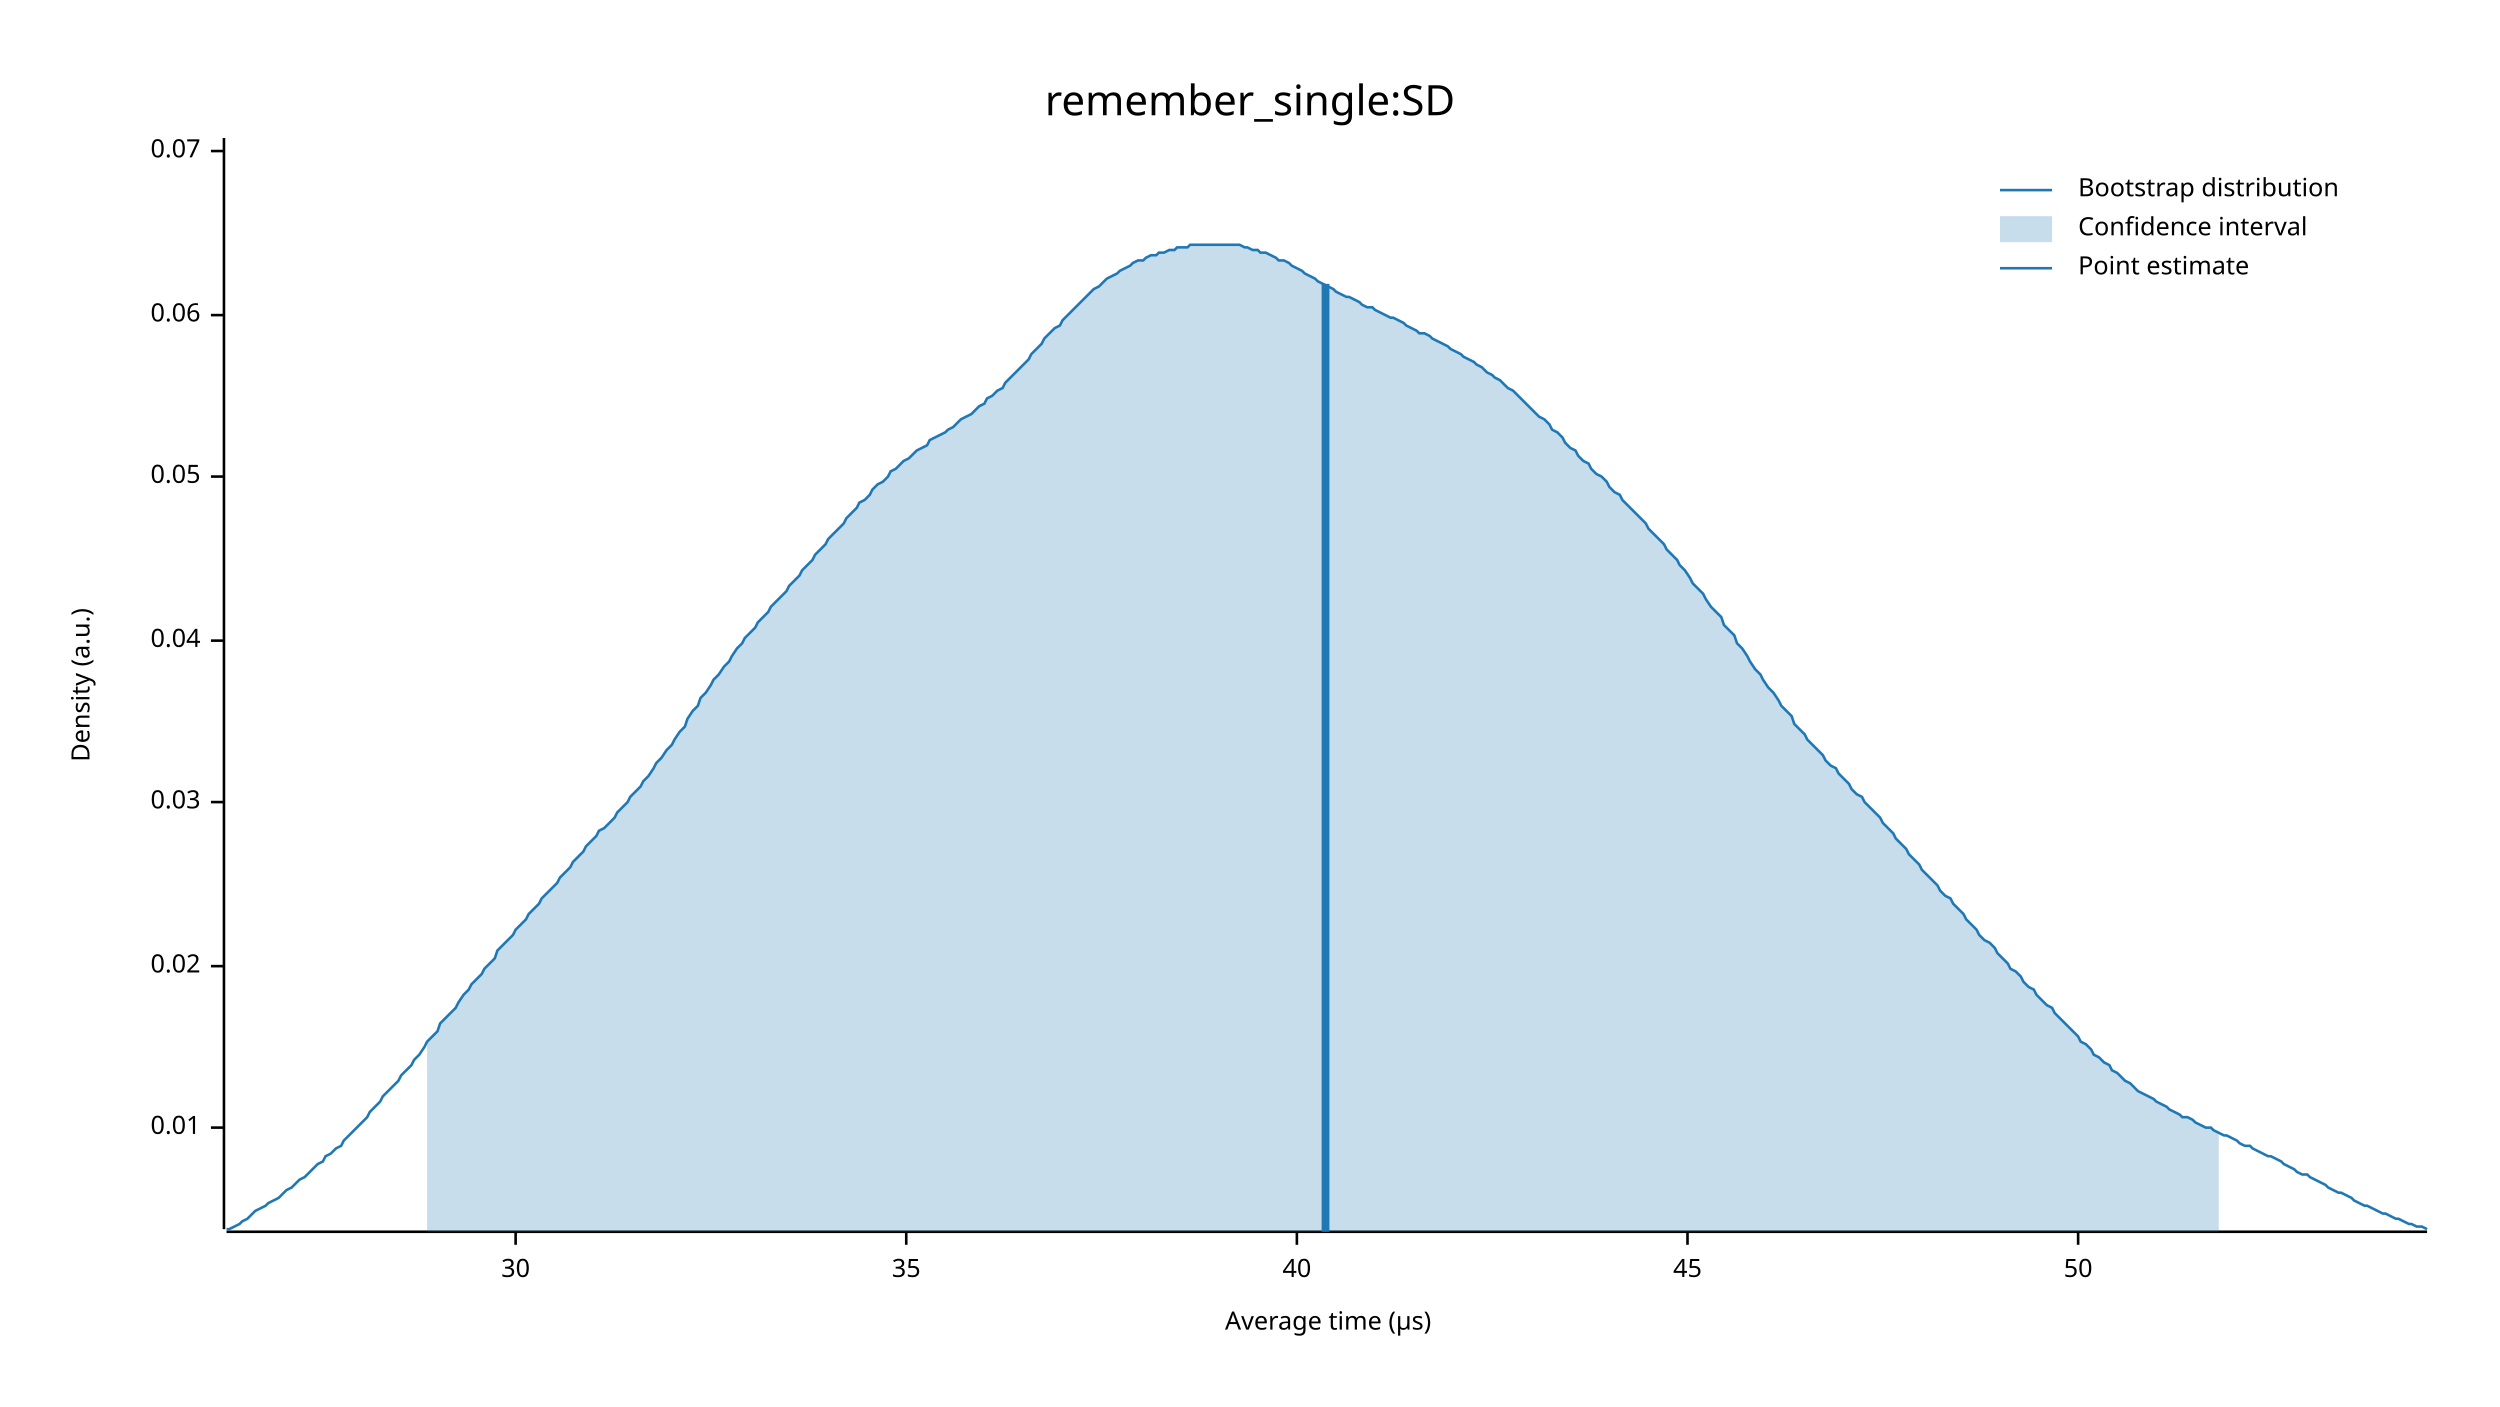
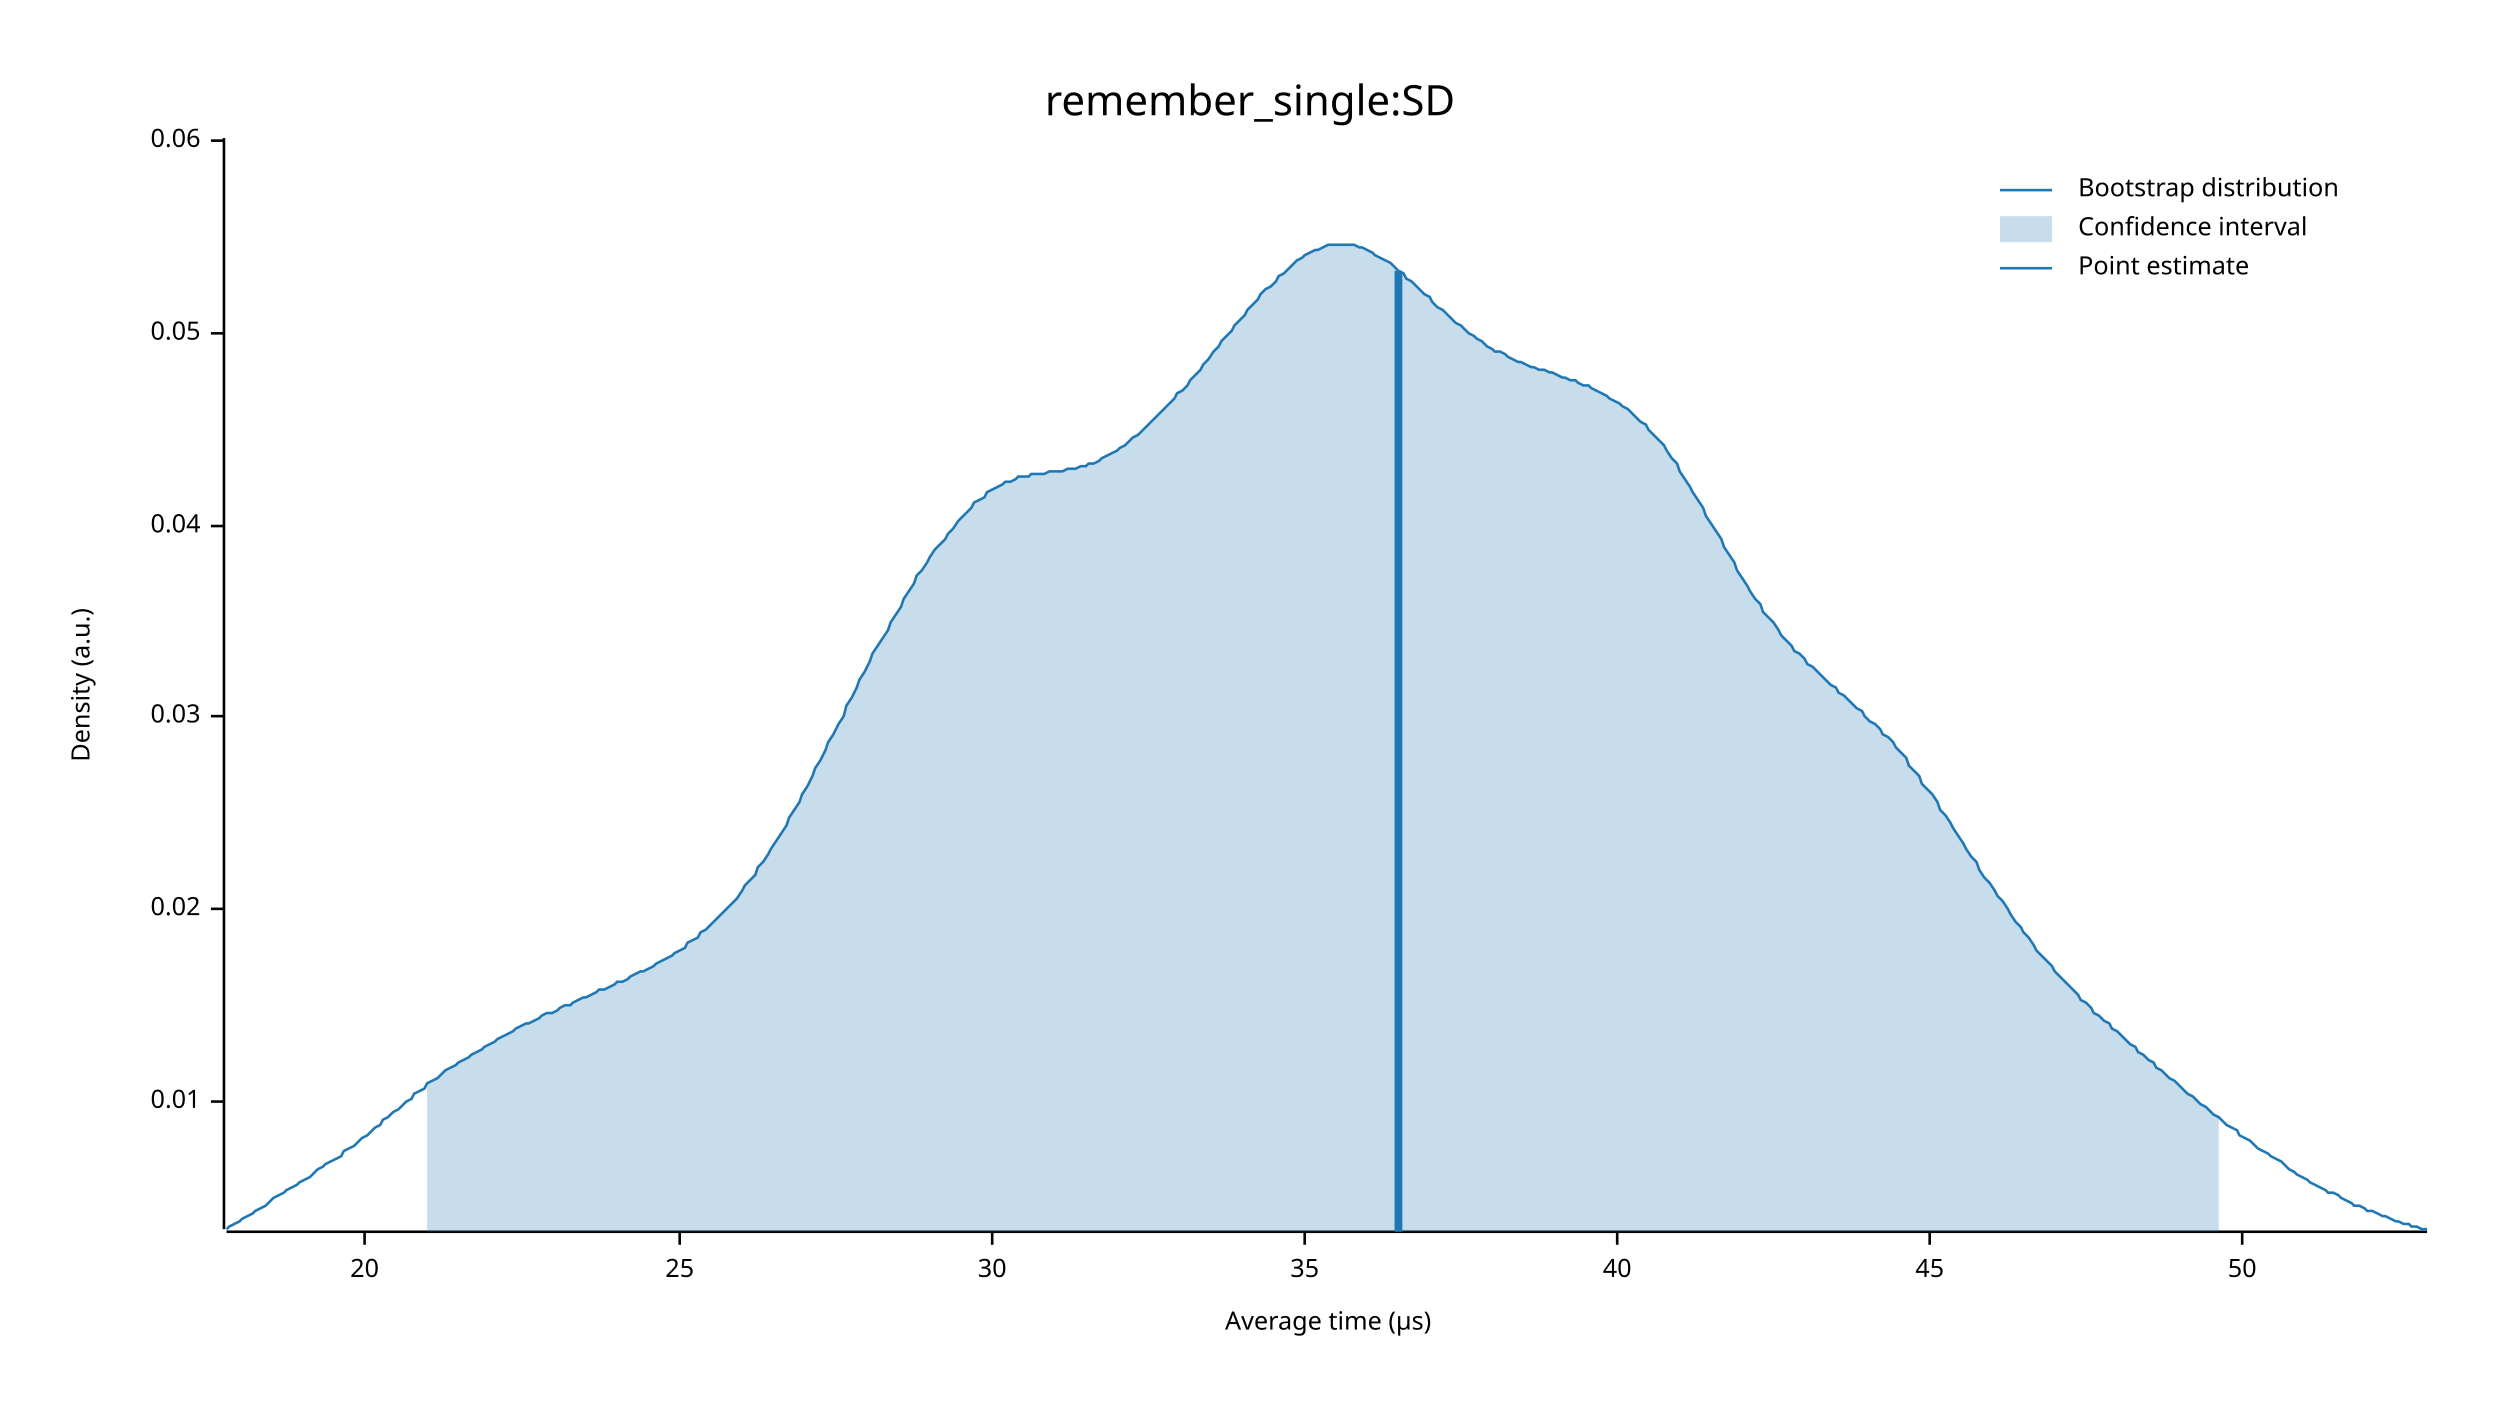
<svg xmlns="http://www.w3.org/2000/svg" width="960" height="540" viewBox="0 0 960 540">
  <text x="480" y="32" dy="0.76em" text-anchor="middle" font-family="sans-serif" font-size="16.129" opacity="1" fill="#000000">
remember_single:SD
</text>
  <text x="27" y="263" dy="0.76em" text-anchor="middle" font-family="sans-serif" font-size="9.677" opacity="1" fill="#000000" transform="rotate(270, 27, 263)">
Density (a.u.)
</text>
  <text x="510" y="513" dy="-0.5ex" text-anchor="middle" font-family="sans-serif" font-size="9.677" opacity="1" fill="#000000">
Average time (µs)
</text>
  <polyline fill="none" opacity="1" stroke="#000000" stroke-width="1" points="86,53 86,472 " />
-   <text x="77" y="433" dy="0.5ex" text-anchor="end" font-family="sans-serif" font-size="9.677" opacity="1" fill="#000000">
+   <text x="77" y="423" dy="0.5ex" text-anchor="end" font-family="sans-serif" font-size="9.677" opacity="1" fill="#000000">
0.01
</text>
-   <polyline fill="none" opacity="1" stroke="#000000" stroke-width="1" points="81,433 86,433 " />
-   <text x="77" y="371" dy="0.5ex" text-anchor="end" font-family="sans-serif" font-size="9.677" opacity="1" fill="#000000">
+   <polyline fill="none" opacity="1" stroke="#000000" stroke-width="1" points="81,423 86,423 " />
+   <text x="77" y="349" dy="0.5ex" text-anchor="end" font-family="sans-serif" font-size="9.677" opacity="1" fill="#000000">
0.02
</text>
-   <polyline fill="none" opacity="1" stroke="#000000" stroke-width="1" points="81,371 86,371 " />
-   <text x="77" y="308" dy="0.5ex" text-anchor="end" font-family="sans-serif" font-size="9.677" opacity="1" fill="#000000">
+   <polyline fill="none" opacity="1" stroke="#000000" stroke-width="1" points="81,349 86,349 " />
+   <text x="77" y="275" dy="0.5ex" text-anchor="end" font-family="sans-serif" font-size="9.677" opacity="1" fill="#000000">
0.03
</text>
-   <polyline fill="none" opacity="1" stroke="#000000" stroke-width="1" points="81,308 86,308 " />
-   <text x="77" y="246" dy="0.5ex" text-anchor="end" font-family="sans-serif" font-size="9.677" opacity="1" fill="#000000">
+   <polyline fill="none" opacity="1" stroke="#000000" stroke-width="1" points="81,275 86,275 " />
+   <text x="77" y="202" dy="0.5ex" text-anchor="end" font-family="sans-serif" font-size="9.677" opacity="1" fill="#000000">
0.04
</text>
-   <polyline fill="none" opacity="1" stroke="#000000" stroke-width="1" points="81,246 86,246 " />
-   <text x="77" y="183" dy="0.5ex" text-anchor="end" font-family="sans-serif" font-size="9.677" opacity="1" fill="#000000">
+   <polyline fill="none" opacity="1" stroke="#000000" stroke-width="1" points="81,202 86,202 " />
+   <text x="77" y="128" dy="0.5ex" text-anchor="end" font-family="sans-serif" font-size="9.677" opacity="1" fill="#000000">
0.05
</text>
-   <polyline fill="none" opacity="1" stroke="#000000" stroke-width="1" points="81,183 86,183 " />
-   <text x="77" y="121" dy="0.5ex" text-anchor="end" font-family="sans-serif" font-size="9.677" opacity="1" fill="#000000">
+   <polyline fill="none" opacity="1" stroke="#000000" stroke-width="1" points="81,128 86,128 " />
+   <text x="77" y="54" dy="0.5ex" text-anchor="end" font-family="sans-serif" font-size="9.677" opacity="1" fill="#000000">
0.06
</text>
-   <polyline fill="none" opacity="1" stroke="#000000" stroke-width="1" points="81,121 86,121 " />
-   <text x="77" y="58" dy="0.5ex" text-anchor="end" font-family="sans-serif" font-size="9.677" opacity="1" fill="#000000">
- 0.07
+   <polyline fill="none" opacity="1" stroke="#000000" stroke-width="1" points="81,54 86,54 " />
+   <polyline fill="none" opacity="1" stroke="#000000" stroke-width="1" points="87,473 932,473 " />
+   <text x="140" y="483" dy="0.76em" text-anchor="middle" font-family="sans-serif" font-size="9.677" opacity="1" fill="#000000">
+ 20
</text>
-   <polyline fill="none" opacity="1" stroke="#000000" stroke-width="1" points="81,58 86,58 " />
-   <polyline fill="none" opacity="1" stroke="#000000" stroke-width="1" points="87,473 932,473 " />
-   <text x="198" y="483" dy="0.76em" text-anchor="middle" font-family="sans-serif" font-size="9.677" opacity="1" fill="#000000">
+   <polyline fill="none" opacity="1" stroke="#000000" stroke-width="1" points="140,473 140,478 " />
+   <text x="261" y="483" dy="0.76em" text-anchor="middle" font-family="sans-serif" font-size="9.677" opacity="1" fill="#000000">
+ 25
+ </text>
+   <polyline fill="none" opacity="1" stroke="#000000" stroke-width="1" points="261,473 261,478 " />
+   <text x="381" y="483" dy="0.76em" text-anchor="middle" font-family="sans-serif" font-size="9.677" opacity="1" fill="#000000">
30
</text>
-   <polyline fill="none" opacity="1" stroke="#000000" stroke-width="1" points="198,473 198,478 " />
-   <text x="348" y="483" dy="0.76em" text-anchor="middle" font-family="sans-serif" font-size="9.677" opacity="1" fill="#000000">
+   <polyline fill="none" opacity="1" stroke="#000000" stroke-width="1" points="381,473 381,478 " />
+   <text x="501" y="483" dy="0.76em" text-anchor="middle" font-family="sans-serif" font-size="9.677" opacity="1" fill="#000000">
35
</text>
-   <polyline fill="none" opacity="1" stroke="#000000" stroke-width="1" points="348,473 348,478 " />
-   <text x="498" y="483" dy="0.76em" text-anchor="middle" font-family="sans-serif" font-size="9.677" opacity="1" fill="#000000">
+   <polyline fill="none" opacity="1" stroke="#000000" stroke-width="1" points="501,473 501,478 " />
+   <text x="621" y="483" dy="0.76em" text-anchor="middle" font-family="sans-serif" font-size="9.677" opacity="1" fill="#000000">
40
</text>
-   <polyline fill="none" opacity="1" stroke="#000000" stroke-width="1" points="498,473 498,478 " />
-   <text x="648" y="483" dy="0.76em" text-anchor="middle" font-family="sans-serif" font-size="9.677" opacity="1" fill="#000000">
+   <polyline fill="none" opacity="1" stroke="#000000" stroke-width="1" points="621,473 621,478 " />
+   <text x="741" y="483" dy="0.76em" text-anchor="middle" font-family="sans-serif" font-size="9.677" opacity="1" fill="#000000">
45
</text>
-   <polyline fill="none" opacity="1" stroke="#000000" stroke-width="1" points="648,473 648,478 " />
-   <text x="798" y="483" dy="0.76em" text-anchor="middle" font-family="sans-serif" font-size="9.677" opacity="1" fill="#000000">
+   <polyline fill="none" opacity="1" stroke="#000000" stroke-width="1" points="741,473 741,478 " />
+   <text x="861" y="483" dy="0.76em" text-anchor="middle" font-family="sans-serif" font-size="9.677" opacity="1" fill="#000000">
50
</text>
-   <polyline fill="none" opacity="1" stroke="#000000" stroke-width="1" points="798,473 798,478 " />
-   <polyline fill="none" opacity="1" stroke="#1F78B4" stroke-width="1" points="87,472 88,472 90,471 92,470 93,469 95,468 97,466 98,465 100,464 102,463 103,462 105,461 107,460 109,458 110,457 112,456 114,454 115,453 117,452 119,450 120,449 122,447 124,446 125,444 127,443 129,441 131,440 132,438 134,436 136,434 137,433 139,431 141,429 142,427 144,425 146,423 147,421 149,419 151,417 153,415 154,413 156,411 158,409 159,407 161,405 163,402 164,400 166,398 168,396 169,393 171,391 173,389 175,387 176,385 178,382 180,380 181,378 183,376 185,374 186,372 188,370 190,368 191,365 193,363 195,361 197,359 198,357 200,355 202,353 203,351 205,349 207,347 208,345 210,343 212,341 214,339 215,337 217,335 219,333 220,331 222,329 224,327 225,325 227,323 229,321 230,319 232,318 234,316 236,314 237,312 239,310 241,308 242,306 244,304 246,302 247,300 249,298 251,295 252,293 254,291 256,288 258,286 259,284 261,281 263,279 264,276 266,273 268,271 269,268 271,266 273,263 274,261 276,259 278,256 280,254 281,252 283,249 285,247 286,245 288,243 290,241 291,239 293,237 295,235 296,233 298,231 300,229 302,227 303,225 305,223 307,221 308,219 310,217 312,215 313,213 315,211 317,209 318,207 320,205 322,203 324,201 325,199 327,197 329,195 330,193 332,192 334,190 335,188 337,186 339,185 341,183 342,181 344,180 346,178 347,177 349,176 351,174 352,173 354,172 356,171 357,169 359,168 361,167 363,166 364,165 366,164 368,162 369,161 371,160 373,159 374,158 376,156 378,155 379,153 381,152 383,150 385,149 386,147 388,145 390,143 391,142 393,140 395,138 396,136 398,134 400,132 401,130 403,128 405,126 407,125 408,123 410,121 412,119 413,118 415,116 417,114 418,113 420,111 422,110 423,109 425,107 427,106 429,105 430,104 432,103 434,102 435,101 437,100 439,100 440,99 442,98 444,98 445,97 447,97 449,96 451,96 452,95 454,95 456,95 457,94 459,94 461,94 462,94 464,94 466,94 468,94 469,94 471,94 473,94 474,94 476,94 478,95 479,95 481,96 483,96 484,97 486,97 488,98 490,99 491,100 493,100 495,101 496,102 498,103 500,104 501,105 503,106 505,107 506,108 508,109 510,110 512,111 513,112 515,113 517,114 518,114 520,115 522,116 523,117 525,118 527,118 528,119 530,120 532,121 534,122 535,122 537,123 539,124 540,125 542,126 544,127 545,128 547,128 549,129 550,130 552,131 554,132 556,133 557,134 559,135 561,136 562,137 564,138 566,139 567,140 569,141 571,143 573,144 574,145 576,146 578,148 579,149 581,150 583,152 584,153 586,155 588,157 589,158 591,160 593,161 595,163 596,165 598,166 600,168 601,170 603,172 605,173 606,175 608,177 610,178 611,180 613,182 615,183 617,185 618,187 620,189 622,190 623,192 625,194 627,196 628,197 630,199 632,201 633,203 635,205 637,207 639,209 640,211 642,213 644,215 645,217 647,219 649,222 650,224 652,226 654,228 655,230 657,233 659,235 661,237 662,240 664,242 666,244 667,247 669,249 671,252 672,254 674,257 676,259 677,261 679,264 681,266 683,269 684,271 686,273 688,275 689,278 691,280 693,282 694,284 696,286 698,288 700,290 701,292 703,294 705,295 706,297 708,299 710,301 711,303 713,305 715,306 716,308 718,310 720,312 722,314 723,316 725,318 727,320 728,322 730,324 732,326 733,328 735,330 737,332 738,334 740,336 742,338 744,340 745,342 747,344 749,345 750,347 752,349 754,351 755,353 757,355 759,357 760,359 762,361 764,362 766,364 767,366 769,368 771,370 772,372 774,373 776,375 777,377 779,379 781,380 782,382 784,384 786,386 788,387 789,389 791,391 793,393 794,394 796,396 798,398 799,400 801,401 803,403 804,405 806,406 808,408 810,409 811,411 813,412 815,414 816,415 818,416 820,418 821,419 823,420 825,421 827,422 828,423 830,424 832,425 833,426 835,427 837,428 838,429 840,429 842,430 843,431 845,432 847,433 849,433 850,434 852,435 854,436 855,436 857,437 859,438 860,439 862,440 864,440 865,441 867,442 869,443 871,444 872,444 874,445 876,446 877,447 879,448 881,449 882,450 884,451 886,451 887,452 889,453 891,454 893,455 894,456 896,457 898,458 899,458 901,459 903,460 904,461 906,462 908,463 909,463 911,464 913,465 915,466 916,466 918,467 920,468 921,468 923,469 925,470 926,470 928,471 930,471 932,472 " />
-   <polygon opacity="0.25" fill="#1F78B4" points="164,400 166,398 168,396 169,393 171,391 173,389 175,387 176,385 178,382 180,380 181,378 183,376 185,374 186,372 188,370 190,368 191,365 193,363 195,361 197,359 198,357 200,355 202,353 203,351 205,349 207,347 208,345 210,343 212,341 214,339 215,337 217,335 219,333 220,331 222,329 224,327 225,325 227,323 229,321 230,319 232,318 234,316 236,314 237,312 239,310 241,308 242,306 244,304 246,302 247,300 249,298 251,295 252,293 254,291 256,288 258,286 259,284 261,281 263,279 264,276 266,273 268,271 269,268 271,266 273,263 274,261 276,259 278,256 280,254 281,252 283,249 285,247 286,245 288,243 290,241 291,239 293,237 295,235 296,233 298,231 300,229 302,227 303,225 305,223 307,221 308,219 310,217 312,215 313,213 315,211 317,209 318,207 320,205 322,203 324,201 325,199 327,197 329,195 330,193 332,192 334,190 335,188 337,186 339,185 341,183 342,181 344,180 346,178 347,177 349,176 351,174 352,173 354,172 356,171 357,169 359,168 361,167 363,166 364,165 366,164 368,162 369,161 371,160 373,159 374,158 376,156 378,155 379,153 381,152 383,150 385,149 386,147 388,145 390,143 391,142 393,140 395,138 396,136 398,134 400,132 401,130 403,128 405,126 407,125 408,123 410,121 412,119 413,118 415,116 417,114 418,113 420,111 422,110 423,109 425,107 427,106 429,105 430,104 432,103 434,102 435,101 437,100 439,100 440,99 442,98 444,98 445,97 447,97 449,96 451,96 452,95 454,95 456,95 457,94 459,94 461,94 462,94 464,94 466,94 468,94 469,94 471,94 473,94 474,94 476,94 478,95 479,95 481,96 483,96 484,97 486,97 488,98 490,99 491,100 493,100 495,101 496,102 498,103 500,104 501,105 503,106 505,107 506,108 508,109 510,110 512,111 513,112 515,113 517,114 518,114 520,115 522,116 523,117 525,118 527,118 528,119 530,120 532,121 534,122 535,122 537,123 539,124 540,125 542,126 544,127 545,128 547,128 549,129 550,130 552,131 554,132 556,133 557,134 559,135 561,136 562,137 564,138 566,139 567,140 569,141 571,143 573,144 574,145 576,146 578,148 579,149 581,150 583,152 584,153 586,155 588,157 589,158 591,160 593,161 595,163 596,165 598,166 600,168 601,170 603,172 605,173 606,175 608,177 610,178 611,180 613,182 615,183 617,185 618,187 620,189 622,190 623,192 625,194 627,196 628,197 630,199 632,201 633,203 635,205 637,207 639,209 640,211 642,213 644,215 645,217 647,219 649,222 650,224 652,226 654,228 655,230 657,233 659,235 661,237 662,240 664,242 666,244 667,247 669,249 671,252 672,254 674,257 676,259 677,261 679,264 681,266 683,269 684,271 686,273 688,275 689,278 691,280 693,282 694,284 696,286 698,288 700,290 701,292 703,294 705,295 706,297 708,299 710,301 711,303 713,305 715,306 716,308 718,310 720,312 722,314 723,316 725,318 727,320 728,322 730,324 732,326 733,328 735,330 737,332 738,334 740,336 742,338 744,340 745,342 747,344 749,345 750,347 752,349 754,351 755,353 757,355 759,357 760,359 762,361 764,362 766,364 767,366 769,368 771,370 772,372 774,373 776,375 777,377 779,379 781,380 782,382 784,384 786,386 788,387 789,389 791,391 793,393 794,394 796,396 798,398 799,400 801,401 803,403 804,405 806,406 808,408 810,409 811,411 813,412 815,414 816,415 818,416 820,418 821,419 823,420 825,421 827,422 828,423 830,424 832,425 833,426 835,427 837,428 838,429 840,429 842,430 843,431 845,432 847,433 849,433 850,434 852,435 852,473 164,473 " />
-   <polyline fill="none" opacity="1" stroke="#1F78B4" stroke-width="3" points="509,473 509,109 " />
+   <polyline fill="none" opacity="1" stroke="#000000" stroke-width="1" points="861,473 861,478 " />
+   <polyline fill="none" opacity="1" stroke="#1F78B4" stroke-width="1" points="87,472 88,471 90,470 92,469 93,468 95,467 97,466 98,465 100,464 102,463 103,462 105,460 107,459 109,458 110,457 112,456 114,455 115,454 117,453 119,452 120,451 122,449 124,448 125,447 127,446 129,445 131,444 132,442 134,441 136,440 137,439 139,437 141,436 142,435 144,433 146,432 147,430 149,429 151,427 153,426 154,425 156,423 158,422 159,420 161,419 163,418 164,416 166,415 168,414 169,413 171,411 173,410 175,409 176,408 178,407 180,406 181,405 183,404 185,403 186,402 188,401 190,400 191,399 193,398 195,397 197,396 198,395 200,394 202,393 203,393 205,392 207,391 208,390 210,389 212,389 214,388 215,387 217,386 219,386 220,385 222,384 224,383 225,383 227,382 229,381 230,380 232,380 234,379 236,378 237,377 239,377 241,376 242,375 244,374 246,373 247,373 249,372 251,371 252,370 254,369 256,368 258,367 259,366 261,365 263,364 264,362 266,361 268,360 269,358 271,357 273,355 274,354 276,352 278,350 280,348 281,347 283,345 285,342 286,340 288,338 290,336 291,333 293,331 295,328 296,326 298,323 300,320 302,317 303,314 305,311 307,308 308,305 310,302 312,298 313,295 315,292 317,288 318,285 320,282 322,278 324,275 325,271 327,268 329,264 330,261 332,258 334,254 335,251 337,248 339,245 341,242 342,239 344,236 346,233 347,230 349,227 351,224 352,221 354,219 356,216 357,214 359,211 361,209 363,207 364,205 366,203 368,200 369,199 371,197 373,195 374,193 376,192 378,191 379,189 381,188 383,187 385,186 386,185 388,185 390,184 391,183 393,183 395,183 396,182 398,182 400,182 401,182 403,181 405,181 407,181 408,181 410,180 412,180 413,180 415,179 417,179 418,178 420,178 422,177 423,176 425,175 427,174 429,173 430,172 432,171 434,169 435,168 437,167 439,165 440,164 442,162 444,160 445,159 447,157 449,155 451,153 452,151 454,150 456,148 457,146 459,144 461,142 462,140 464,138 466,135 468,133 469,131 471,129 473,127 474,125 476,123 478,121 479,119 481,117 483,115 484,113 486,111 488,110 490,108 491,106 493,105 495,103 496,102 498,100 500,99 501,98 503,97 505,96 506,96 508,95 510,94 512,94 513,94 515,94 517,94 518,94 520,94 522,95 523,95 525,96 527,97 528,98 530,99 532,100 534,101 535,102 537,104 539,105 540,107 542,108 544,110 545,111 547,113 549,114 550,116 552,118 554,119 556,121 557,122 559,124 561,125 562,126 564,128 566,129 567,130 569,131 571,133 573,134 574,135 576,135 578,136 579,137 581,138 583,139 584,139 586,140 588,141 589,141 591,142 593,142 595,143 596,143 598,144 600,145 601,145 603,146 605,146 606,147 608,148 610,148 611,149 613,150 615,151 617,152 618,153 620,154 622,155 623,156 625,157 627,159 628,160 630,162 632,163 633,165 635,167 637,169 639,171 640,173 642,176 644,178 645,181 647,184 649,187 650,189 652,192 654,195 655,198 657,201 659,204 661,207 662,210 664,213 666,216 667,219 669,222 671,225 672,227 674,230 676,232 677,235 679,237 681,239 683,242 684,244 686,246 688,248 689,250 691,251 693,253 694,255 696,256 698,258 700,260 701,261 703,263 705,264 706,266 708,267 710,269 711,270 713,272 715,273 716,275 718,277 720,278 722,280 723,282 725,283 727,285 728,287 730,289 732,291 733,294 735,296 737,298 738,301 740,303 742,305 744,308 745,311 747,313 749,316 750,318 752,321 754,324 755,326 757,329 759,331 760,334 762,337 764,339 766,342 767,344 769,346 771,349 772,351 774,354 776,356 777,358 779,360 781,363 782,365 784,367 786,369 788,371 789,373 791,375 793,377 794,378 796,380 798,382 799,384 801,385 803,387 804,389 806,390 808,392 810,393 811,395 813,396 815,398 816,399 818,401 820,402 821,404 823,405 825,407 827,408 828,410 830,411 832,413 833,414 835,415 837,417 838,418 840,420 842,421 843,422 845,424 847,425 849,427 850,428 852,429 854,431 855,432 857,433 859,434 860,436 862,437 864,438 865,439 867,441 869,442 871,443 872,444 874,445 876,446 877,447 879,449 881,450 882,451 884,452 886,453 887,454 889,455 891,456 893,457 894,458 896,458 898,459 899,460 901,461 903,462 904,463 906,463 908,464 909,465 911,465 913,466 915,467 916,467 918,468 920,469 921,469 923,470 925,470 926,471 928,471 930,472 932,472 " />
+   <polygon opacity="0.25" fill="#1F78B4" points="164,416 166,415 168,414 169,413 171,411 173,410 175,409 176,408 178,407 180,406 181,405 183,404 185,403 186,402 188,401 190,400 191,399 193,398 195,397 197,396 198,395 200,394 202,393 203,393 205,392 207,391 208,390 210,389 212,389 214,388 215,387 217,386 219,386 220,385 222,384 224,383 225,383 227,382 229,381 230,380 232,380 234,379 236,378 237,377 239,377 241,376 242,375 244,374 246,373 247,373 249,372 251,371 252,370 254,369 256,368 258,367 259,366 261,365 263,364 264,362 266,361 268,360 269,358 271,357 273,355 274,354 276,352 278,350 280,348 281,347 283,345 285,342 286,340 288,338 290,336 291,333 293,331 295,328 296,326 298,323 300,320 302,317 303,314 305,311 307,308 308,305 310,302 312,298 313,295 315,292 317,288 318,285 320,282 322,278 324,275 325,271 327,268 329,264 330,261 332,258 334,254 335,251 337,248 339,245 341,242 342,239 344,236 346,233 347,230 349,227 351,224 352,221 354,219 356,216 357,214 359,211 361,209 363,207 364,205 366,203 368,200 369,199 371,197 373,195 374,193 376,192 378,191 379,189 381,188 383,187 385,186 386,185 388,185 390,184 391,183 393,183 395,183 396,182 398,182 400,182 401,182 403,181 405,181 407,181 408,181 410,180 412,180 413,180 415,179 417,179 418,178 420,178 422,177 423,176 425,175 427,174 429,173 430,172 432,171 434,169 435,168 437,167 439,165 440,164 442,162 444,160 445,159 447,157 449,155 451,153 452,151 454,150 456,148 457,146 459,144 461,142 462,140 464,138 466,135 468,133 469,131 471,129 473,127 474,125 476,123 478,121 479,119 481,117 483,115 484,113 486,111 488,110 490,108 491,106 493,105 495,103 496,102 498,100 500,99 501,98 503,97 505,96 506,96 508,95 510,94 512,94 513,94 515,94 517,94 518,94 520,94 522,95 523,95 525,96 527,97 528,98 530,99 532,100 534,101 535,102 537,104 539,105 540,107 542,108 544,110 545,111 547,113 549,114 550,116 552,118 554,119 556,121 557,122 559,124 561,125 562,126 564,128 566,129 567,130 569,131 571,133 573,134 574,135 576,135 578,136 579,137 581,138 583,139 584,139 586,140 588,141 589,141 591,142 593,142 595,143 596,143 598,144 600,145 601,145 603,146 605,146 606,147 608,148 610,148 611,149 613,150 615,151 617,152 618,153 620,154 622,155 623,156 625,157 627,159 628,160 630,162 632,163 633,165 635,167 637,169 639,171 640,173 642,176 644,178 645,181 647,184 649,187 650,189 652,192 654,195 655,198 657,201 659,204 661,207 662,210 664,213 666,216 667,219 669,222 671,225 672,227 674,230 676,232 677,235 679,237 681,239 683,242 684,244 686,246 688,248 689,250 691,251 693,253 694,255 696,256 698,258 700,260 701,261 703,263 705,264 706,266 708,267 710,269 711,270 713,272 715,273 716,275 718,277 720,278 722,280 723,282 725,283 727,285 728,287 730,289 732,291 733,294 735,296 737,298 738,301 740,303 742,305 744,308 745,311 747,313 749,316 750,318 752,321 754,324 755,326 757,329 759,331 760,334 762,337 764,339 766,342 767,344 769,346 771,349 772,351 774,354 776,356 777,358 779,360 781,363 782,365 784,367 786,369 788,371 789,373 791,375 793,377 794,378 796,380 798,382 799,384 801,385 803,387 804,389 806,390 808,392 810,393 811,395 813,396 815,398 816,399 818,401 820,402 821,404 823,405 825,407 827,408 828,410 830,411 832,413 833,414 835,415 837,417 838,418 840,420 842,421 843,422 845,424 847,425 849,427 850,428 852,429 852,473 164,473 " />
+   <polyline fill="none" opacity="1" stroke="#1F78B4" stroke-width="3" points="537,473 537,104 " />
  <text x="798" y="68" dy="0.76em" text-anchor="start" font-family="sans-serif" font-size="9.677" opacity="1" fill="#000000">
Bootstrap distribution
</text>
  <text x="798" y="83" dy="0.76em" text-anchor="start" font-family="sans-serif" font-size="9.677" opacity="1" fill="#000000">
Confidence interval
</text>
  <text x="798" y="98" dy="0.76em" text-anchor="start" font-family="sans-serif" font-size="9.677" opacity="1" fill="#000000">
Point estimate
</text>
  <polyline fill="none" opacity="1" stroke="#1F78B4" stroke-width="1" points="768,73 788,73 " />
  <rect x="768" y="83" width="20" height="10" opacity="0.25" fill="#1F78B4" stroke="none" />
  <polyline fill="none" opacity="1" stroke="#1F78B4" stroke-width="1" points="768,103 788,103 " />
</svg>
